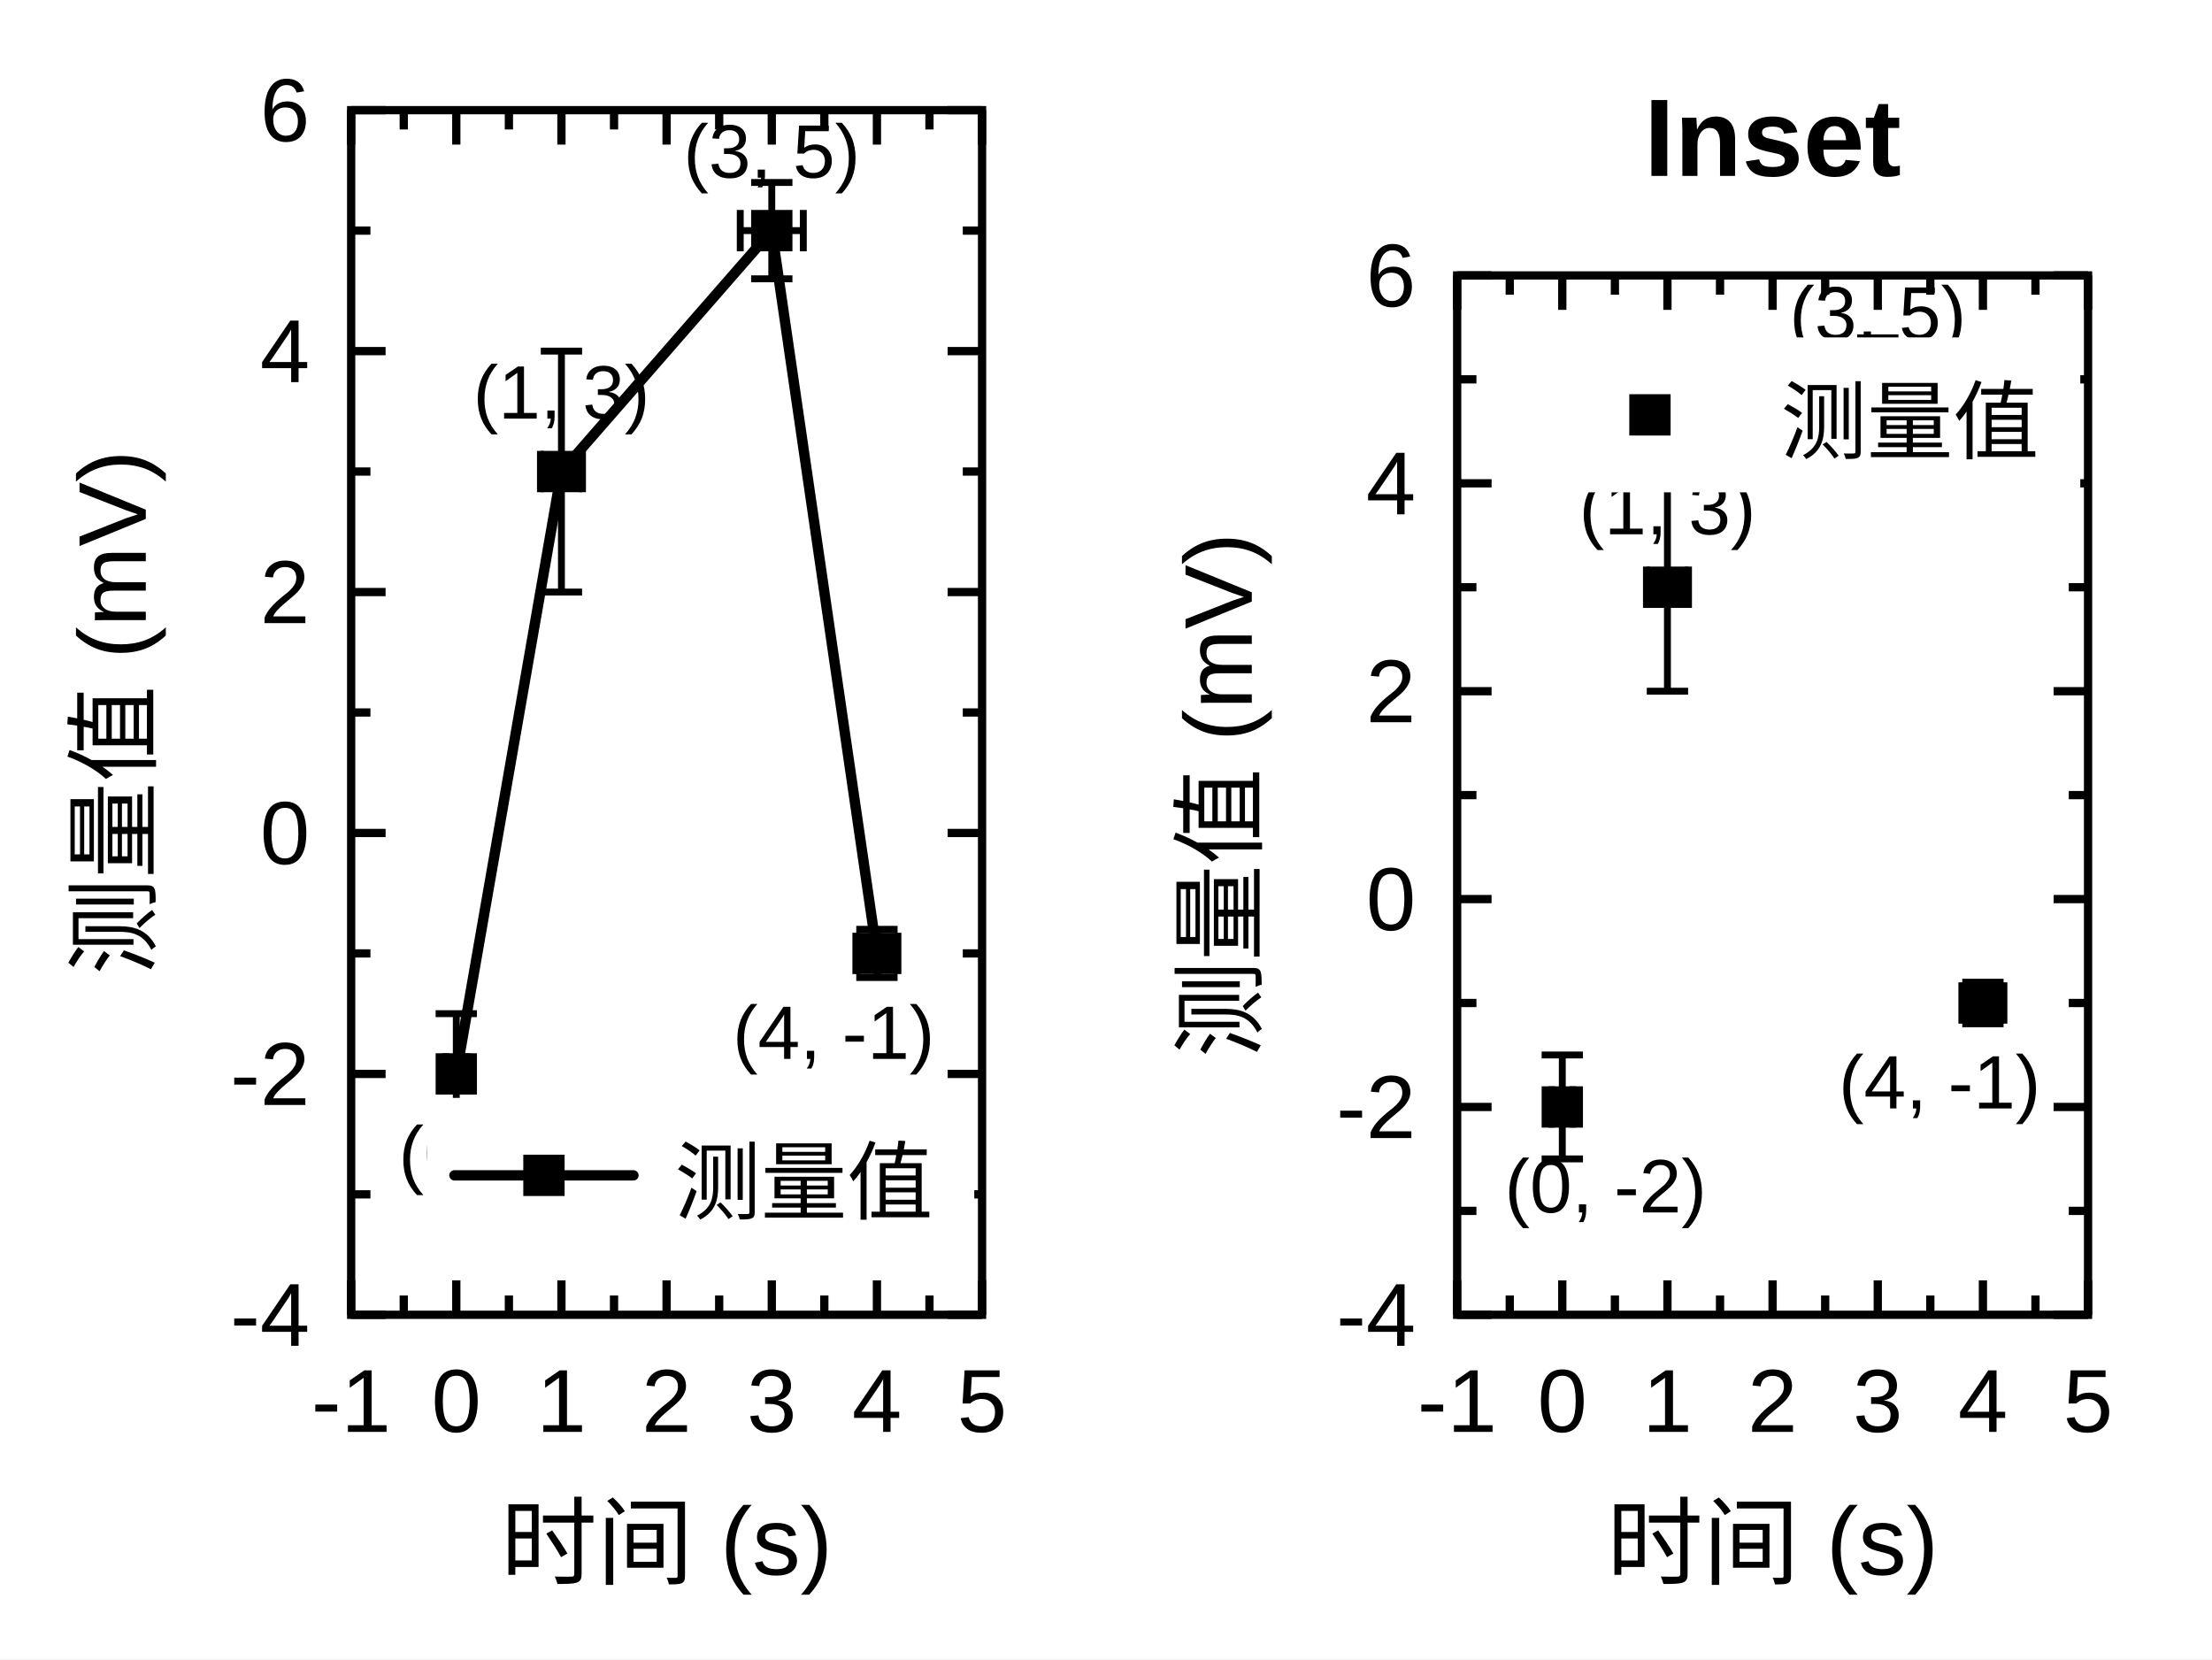
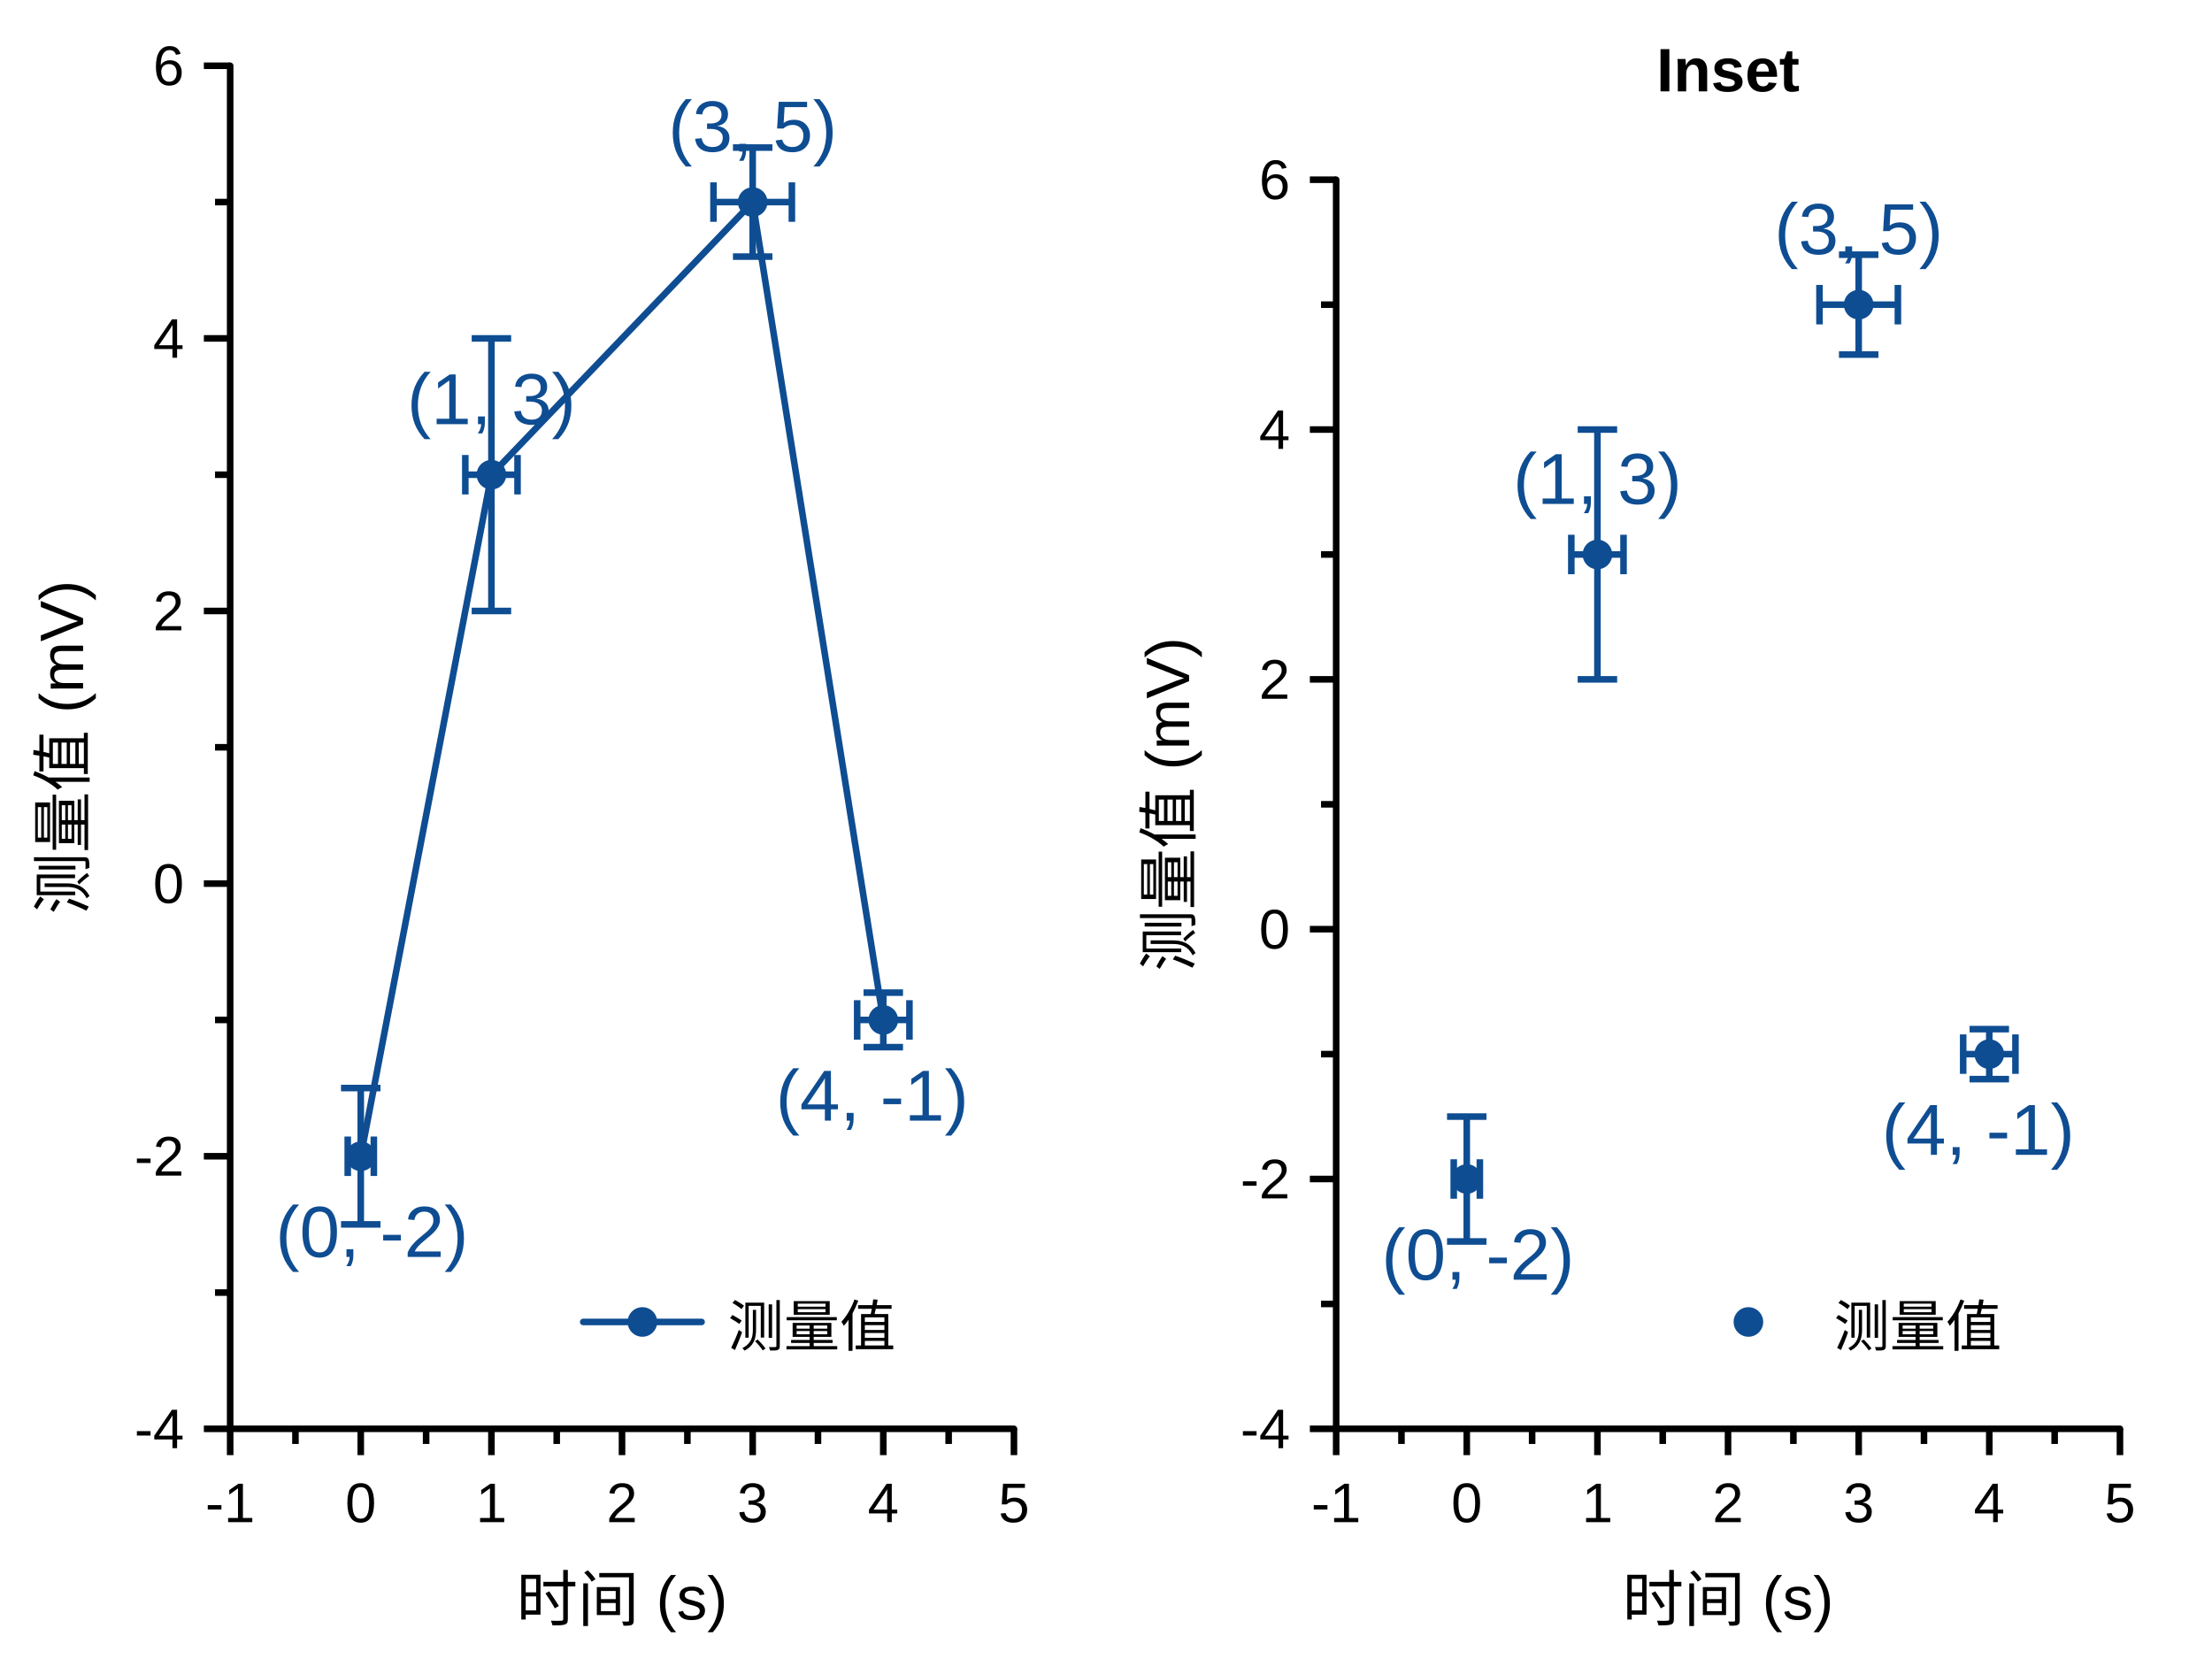
- <svg xmlns="http://www.w3.org/2000/svg" width="85mm" height="63.75mm" viewBox="0 0 321.26 240.945" font-family="Arial, 'Microsoft YaHei', 'PingFang SC', 'Noto Sans CJK SC', sans-serif">
+ <svg xmlns="http://www.w3.org/2000/svg" width="89mm" height="66.75mm" viewBox="0 0 336.378 252.283" font-family="Arial, 'Microsoft YaHei', 'PingFang SC', 'Noto Sans CJK SC', sans-serif">
  <defs>
    <clipPath id="clip20">
-       <rect x="51" y="16" width="91.63" height="174.945" />
+       <rect x="35" y="10" width="119.189" height="207.283" />
    </clipPath>
    <clipPath id="clip20-1">
-       <rect x="211.63" y="40" width="91.63" height="150.945" />
+       <rect x="203.189" y="27.33" width="119.189" height="189.953" />
    </clipPath>
  </defs>
-   <rect x="0.00" y="0.00" width="321.26" height="240.94" fill="#ffffff" />
-   <rect x="0.00" y="0.00" width="160.63" height="240.94" fill="#ffffff" />
+   <rect x="0.00" y="0.00" width="336.38" height="252.28" fill="#ffffff" />
+   <rect x="0.00" y="0.00" width="168.19" height="252.28" fill="#ffffff" />
  <g clip-path="url(#clip20)">
-     <path d="M66.27,155.96L81.54,68.48L112.09,33.49L127.36,138.46" fill="none" stroke="#000000" stroke-width="1.5" stroke-linejoin="round" stroke-linecap="round" />
-     <path d="M64.74,155.96L67.80,155.96M64.74,152.96L64.74,158.96M67.80,152.96L67.80,158.96M66.27,164.70L66.27,147.21M63.27,164.70L69.27,164.70M63.27,147.21L69.27,147.21M78.49,68.48L84.60,68.48M78.49,65.48L78.49,71.48M84.60,65.48L84.60,71.48M81.54,85.98L81.54,50.99M78.54,85.98L84.54,85.98M78.54,50.99L84.54,50.99M107.51,33.49L116.67,33.49M107.51,30.49L107.51,36.49M116.67,30.49L116.67,36.49M112.09,40.49L112.09,26.50M109.09,40.49L115.09,40.49M109.09,26.50L115.09,26.50M124.30,138.46L130.41,138.46M124.30,135.46L124.30,141.46M130.41,135.46L130.41,141.46M127.36,141.96L127.36,134.96M124.36,141.96L130.36,141.96M124.36,134.96L130.36,134.96" fill="none" stroke="#000000" stroke-width="1" />
+     <path d="M54.86,175.83L74.73,72.19L114.46,30.73L134.32,155.10" fill="none" stroke="#0f4d92" stroke-width="1" stroke-linejoin="round" stroke-linecap="round" />
+     <path d="M52.88,175.83L56.85,175.83M52.88,172.83L52.88,178.83M56.85,172.83L56.85,178.83M54.86,186.19L54.86,165.46M51.86,186.19L57.86,186.19M51.86,165.46L57.86,165.46M70.76,72.19L78.70,72.19M70.76,69.19L70.76,75.19M78.70,69.19L78.70,75.19M74.73,92.91L74.73,51.46M71.73,92.91L77.73,92.91M71.73,51.46L77.73,51.46M108.50,30.73L120.42,30.73M108.50,27.73L108.50,33.73M120.42,27.73L120.42,33.73M114.46,39.02L114.46,22.44M111.46,39.02L117.46,39.02M111.46,22.44L117.46,22.44M130.35,155.10L138.30,155.10M130.35,152.10L130.35,158.10M138.30,152.10L138.30,158.10M134.32,159.24L134.32,150.95M131.32,159.24L137.32,159.24M131.32,150.95L137.32,150.95" fill="none" stroke="#0f4d92" stroke-width="1" />
  </g>
-   <path d="M63.27,152.96L69.27,152.96L69.27,158.96L63.27,158.96zM78.54,65.48L84.54,65.48L84.54,71.48L78.54,71.48zM109.09,30.49L115.09,30.49L115.09,36.49L109.09,36.49zM124.36,135.46L130.36,135.46L130.36,141.46L124.36,141.46z" fill="#000000" />
+   <path d="M52.61,175.83a2.25,2.25 0 1,0 4.50,0a2.25,2.25 0 1,0 -4.50,0M72.48,72.19a2.25,2.25 0 1,0 4.50,0a2.25,2.25 0 1,0 -4.50,0M112.21,30.73a2.25,2.25 0 1,0 4.50,0a2.25,2.25 0 1,0 -4.50,0M132.07,155.10a2.25,2.25 0 1,0 4.50,0a2.25,2.25 0 1,0 -4.50,0" fill="#0f4d92" />
  <g clip-path="url(#clip20)">
-     <text x="72.56" y="167.46" text-anchor="middle" dominant-baseline="central" font-size="11" fill="#000000">(0, -2)</text>
-     <text x="81.54" y="56.98" text-anchor="middle" dominant-baseline="central" font-size="11" fill="#000000">(1, 3)</text>
-     <text x="112.09" y="21.99" text-anchor="middle" dominant-baseline="central" font-size="11" fill="#000000">(3, 5)</text>
-     <text x="121.07" y="149.96" text-anchor="middle" dominant-baseline="central" font-size="11" fill="#000000">(4, -1)</text>
+     <text x="56.56" y="187.33" text-anchor="middle" dominant-baseline="central" font-size="11" fill="#0f4d92">(0, -2)</text>
+     <text x="74.73" y="60.69" text-anchor="middle" dominant-baseline="central" font-size="11" fill="#0f4d92">(1, 3)</text>
+     <text x="114.46" y="19.23" text-anchor="middle" dominant-baseline="central" font-size="11" fill="#0f4d92">(3, 5)</text>
+     <text x="132.63" y="166.60" text-anchor="middle" dominant-baseline="central" font-size="11" fill="#0f4d92">(4, -1)</text>
  </g>
-   <rect x="51.00" y="16.00" width="91.63" height="174.94" fill="none" stroke="#000000" stroke-width="1.2" />
-   <text x="51.00" y="203.44" text-anchor="middle" dominant-baseline="central" font-size="13" fill="#000000">-1</text>
-   <text x="66.27" y="203.44" text-anchor="middle" dominant-baseline="central" font-size="13" fill="#000000">0</text>
-   <text x="81.54" y="203.44" text-anchor="middle" dominant-baseline="central" font-size="13" fill="#000000">1</text>
-   <text x="96.81" y="203.44" text-anchor="middle" dominant-baseline="central" font-size="13" fill="#000000">2</text>
-   <text x="112.09" y="203.44" text-anchor="middle" dominant-baseline="central" font-size="13" fill="#000000">3</text>
-   <text x="127.36" y="203.44" text-anchor="middle" dominant-baseline="central" font-size="13" fill="#000000">4</text>
-   <text x="142.63" y="203.44" text-anchor="middle" dominant-baseline="central" font-size="13" fill="#000000">5</text>
-   <text x="45.00" y="190.94" text-anchor="end" dominant-baseline="central" font-size="13" fill="#000000">-4</text>
-   <text x="45.00" y="155.96" text-anchor="end" dominant-baseline="central" font-size="13" fill="#000000">-2</text>
-   <text x="45.00" y="120.97" text-anchor="end" dominant-baseline="central" font-size="13" fill="#000000">0</text>
-   <text x="45.00" y="85.98" text-anchor="end" dominant-baseline="central" font-size="13" fill="#000000">2</text>
-   <text x="45.00" y="50.99" text-anchor="end" dominant-baseline="central" font-size="13" fill="#000000">4</text>
-   <text x="45.00" y="16.00" text-anchor="end" dominant-baseline="central" font-size="13" fill="#000000">6</text>
-   <path d="M51.00,190.94L51.00,185.94M51.00,16.00L51.00,21.00M66.27,190.94L66.27,185.94M66.27,16.00L66.27,21.00M81.54,190.94L81.54,185.94M81.54,16.00L81.54,21.00M96.81,190.94L96.81,185.94M96.81,16.00L96.81,21.00M112.09,190.94L112.09,185.94M112.09,16.00L112.09,21.00M127.36,190.94L127.36,185.94M127.36,16.00L127.36,21.00M142.63,190.94L142.63,185.94M142.63,16.00L142.63,21.00M58.64,190.94L58.64,188.14M58.64,16.00L58.64,18.80M73.91,190.94L73.91,188.14M73.91,16.00L73.91,18.80M89.18,190.94L89.18,188.14M89.18,16.00L89.18,18.80M104.45,190.94L104.45,188.14M104.45,16.00L104.45,18.80M119.72,190.94L119.72,188.14M119.72,16.00L119.72,18.80M134.99,190.94L134.99,188.14M134.99,16.00L134.99,18.80M51.00,190.94L56.00,190.94M142.63,190.94L137.63,190.94M51.00,155.96L56.00,155.96M142.63,155.96L137.63,155.96M51.00,120.97L56.00,120.97M142.63,120.97L137.63,120.97M51.00,85.98L56.00,85.98M142.63,85.98L137.63,85.98M51.00,50.99L56.00,50.99M142.63,50.99L137.63,50.99M51.00,16.00L56.00,16.00M142.63,16.00L137.63,16.00M51.00,173.45L53.80,173.45M142.63,173.45L139.83,173.45M51.00,138.46L53.80,138.46M142.63,138.46L139.83,138.46M51.00,103.47L53.80,103.47M142.63,103.47L139.83,103.47M51.00,68.48L53.80,68.48M142.63,68.48L139.83,68.48M51.00,33.49L53.80,33.49M142.63,33.49L139.83,33.49" fill="none" stroke="#000000" stroke-width="1.2" />
-   <text x="96.81" y="222.94" text-anchor="middle" dominant-baseline="central" font-size="14" fill="#000000">时间 (s)</text>
-   <text transform="translate(15.44,103.47) rotate(-90)" text-anchor="middle" dominant-baseline="central" font-size="14" fill="#000000">测量值 (mV)</text>
-   <rect x="62.00" y="159.44" width="79.50" height="22.50" fill="#ffffff" />
-   <path d="M66.00,170.69L92.00,170.69" fill="none" stroke="#000000" stroke-width="1.5" stroke-linejoin="round" stroke-linecap="round" />
-   <path d="M76.00,167.69L82.00,167.69L82.00,173.69L76.00,173.69z" fill="#000000" />
-   <text x="98.00" y="170.69" text-anchor="start" dominant-baseline="central" font-size="12.5" fill="#000000">测量值</text>
-   <rect x="160.63" y="0.00" width="160.63" height="240.94" fill="none" />
+   <path d="M35.00,10.00L35.00,217.28L154.19,217.28" fill="none" stroke="#000000" stroke-width="1" stroke-linejoin="round" stroke-linecap="round" />
+   <text x="35.00" y="228.53" text-anchor="middle" dominant-baseline="central" font-size="8.5" fill="#000000">-1</text>
+   <text x="54.86" y="228.53" text-anchor="middle" dominant-baseline="central" font-size="8.5" fill="#000000">0</text>
+   <text x="74.73" y="228.53" text-anchor="middle" dominant-baseline="central" font-size="8.5" fill="#000000">1</text>
+   <text x="94.59" y="228.53" text-anchor="middle" dominant-baseline="central" font-size="8.5" fill="#000000">2</text>
+   <text x="114.46" y="228.53" text-anchor="middle" dominant-baseline="central" font-size="8.5" fill="#000000">3</text>
+   <text x="134.32" y="228.53" text-anchor="middle" dominant-baseline="central" font-size="8.5" fill="#000000">4</text>
+   <text x="154.19" y="228.53" text-anchor="middle" dominant-baseline="central" font-size="8.5" fill="#000000">5</text>
+   <text x="28.00" y="217.28" text-anchor="end" dominant-baseline="central" font-size="8.5" fill="#000000">-4</text>
+   <text x="28.00" y="175.83" text-anchor="end" dominant-baseline="central" font-size="8.5" fill="#000000">-2</text>
+   <text x="28.00" y="134.37" text-anchor="end" dominant-baseline="central" font-size="8.5" fill="#000000">0</text>
+   <text x="28.00" y="92.91" text-anchor="end" dominant-baseline="central" font-size="8.5" fill="#000000">2</text>
+   <text x="28.00" y="51.46" text-anchor="end" dominant-baseline="central" font-size="8.5" fill="#000000">4</text>
+   <text x="28.00" y="10.00" text-anchor="end" dominant-baseline="central" font-size="8.5" fill="#000000">6</text>
+   <path d="M35.00,217.28L35.00,221.28M54.86,217.28L54.86,221.28M74.73,217.28L74.73,221.28M94.59,217.28L94.59,221.28M114.46,217.28L114.46,221.28M134.32,217.28L134.32,221.28M154.19,217.28L154.19,221.28M44.93,217.28L44.93,219.58M64.80,217.28L64.80,219.58M84.66,217.28L84.66,219.58M104.53,217.28L104.53,219.58M124.39,217.28L124.39,219.58M144.26,217.28L144.26,219.58M35.00,217.28L31.00,217.28M35.00,175.83L31.00,175.83M35.00,134.37L31.00,134.37M35.00,92.91L31.00,92.91M35.00,51.46L31.00,51.46M35.00,10.00L31.00,10.00M35.00,196.56L32.70,196.56M35.00,155.10L32.70,155.10M35.00,113.64L32.70,113.64M35.00,72.19L32.70,72.19M35.00,30.73L32.70,30.73" fill="none" stroke="#000000" stroke-width="1" />
+   <text x="94.59" y="242.45" text-anchor="middle" dominant-baseline="central" font-size="9.33" fill="#000000">时间 (s)</text>
+   <text transform="translate(8.81,113.64) rotate(-90)" text-anchor="middle" dominant-baseline="central" font-size="9.33" fill="#000000">测量值 (mV)</text>
+   <rect x="84.69" y="192.78" width="59.50" height="16.50" fill="#ffffff" />
+   <path d="M88.69,201.03L106.69,201.03" fill="none" stroke="#0f4d92" stroke-width="1" stroke-linejoin="round" stroke-linecap="round" />
+   <path d="M95.44,201.03a2.25,2.25 0 1,0 4.50,0a2.25,2.25 0 1,0 -4.50,0" fill="#0f4d92" />
+   <text x="110.69" y="201.03" text-anchor="start" dominant-baseline="central" font-size="8.5" fill="#000000">测量值</text>
+   <rect x="168.19" y="0.00" width="168.19" height="252.28" fill="none" />
  <g clip-path="url(#clip20-1)">
-     <path d="M225.37,160.76L228.43,160.76M225.37,157.76L225.37,163.76M228.43,157.76L228.43,163.76M226.90,168.30L226.90,153.21M223.90,168.30L229.90,168.30M223.90,153.21L229.90,153.21M239.12,85.28L245.23,85.28M239.12,82.28L239.12,88.28M245.23,82.28L245.23,88.28M242.17,100.38L242.17,70.19M239.17,100.38L245.17,100.38M239.17,70.19L245.17,70.19M268.14,55.09L277.30,55.09M268.14,52.09L268.14,58.09M277.30,52.09L277.30,58.09M272.72,61.13L272.72,49.06M269.72,61.13L275.72,61.13M269.72,49.06L275.72,49.06M284.93,145.66L291.04,145.66M284.93,142.66L284.93,148.66M291.04,142.66L291.04,148.66M287.99,148.68L287.99,142.64M284.99,148.68L290.99,148.68M284.99,142.64L290.99,142.64" fill="none" stroke="#000000" stroke-width="1" />
+     <path d="M221.07,179.29L225.04,179.29M221.07,176.29L221.07,182.29M225.04,176.29L225.04,182.29M223.05,188.79L223.05,169.80M220.05,188.79L226.05,188.79M220.05,169.80L226.05,169.80M238.95,84.32L246.89,84.32M238.95,81.32L238.95,87.32M246.89,81.32L246.89,87.32M242.92,103.31L242.92,65.32M239.92,103.31L245.92,103.31M239.92,65.32L245.92,65.32M276.69,46.33L288.61,46.33M276.69,43.33L276.69,49.33M288.61,43.33L288.61,49.33M282.65,53.92L282.65,38.73M279.65,53.92L285.65,53.92M279.65,38.73L285.65,38.73M298.54,160.30L306.49,160.30M298.54,157.30L298.54,163.30M306.49,157.30L306.49,163.30M302.51,164.10L302.51,156.50M299.51,164.10L305.51,164.10M299.51,156.50L305.51,156.50" fill="none" stroke="#0f4d92" stroke-width="1" />
  </g>
-   <path d="M223.90,157.76L229.90,157.76L229.90,163.76L223.90,163.76zM239.17,82.28L245.17,82.28L245.17,88.28L239.17,88.28zM269.72,52.09L275.72,52.09L275.72,58.09L269.72,58.09zM284.99,142.66L290.99,142.66L290.99,148.66L284.99,148.66z" fill="#000000" />
+   <path d="M220.80,179.29a2.25,2.25 0 1,0 4.50,0a2.25,2.25 0 1,0 -4.50,0M240.67,84.32a2.25,2.25 0 1,0 4.50,0a2.25,2.25 0 1,0 -4.50,0M280.40,46.33a2.25,2.25 0 1,0 4.50,0a2.25,2.25 0 1,0 -4.50,0M300.26,160.30a2.25,2.25 0 1,0 4.50,0a2.25,2.25 0 1,0 -4.50,0" fill="#0f4d92" />
  <g clip-path="url(#clip20-1)">
-     <text x="233.19" y="172.26" text-anchor="middle" dominant-baseline="central" font-size="11" fill="#000000">(0, -2)</text>
-     <text x="242.17" y="73.78" text-anchor="middle" dominant-baseline="central" font-size="11" fill="#000000">(1, 3)</text>
-     <text x="272.72" y="45.50" text-anchor="middle" dominant-baseline="central" font-size="11" fill="#000000">(3, 5)</text>
-     <text x="281.70" y="157.16" text-anchor="middle" dominant-baseline="central" font-size="11" fill="#000000">(4, -1)</text>
+     <text x="224.75" y="190.79" text-anchor="middle" dominant-baseline="central" font-size="11" fill="#0f4d92">(0, -2)</text>
+     <text x="242.92" y="72.82" text-anchor="middle" dominant-baseline="central" font-size="11" fill="#0f4d92">(1, 3)</text>
+     <text x="282.65" y="34.83" text-anchor="middle" dominant-baseline="central" font-size="11" fill="#0f4d92">(3, 5)</text>
+     <text x="300.82" y="171.80" text-anchor="middle" dominant-baseline="central" font-size="11" fill="#0f4d92">(4, -1)</text>
  </g>
-   <rect x="211.63" y="40.00" width="91.63" height="150.94" fill="none" stroke="#000000" stroke-width="1.2" />
-   <text x="211.63" y="203.44" text-anchor="middle" dominant-baseline="central" font-size="13" fill="#000000">-1</text>
-   <text x="226.90" y="203.44" text-anchor="middle" dominant-baseline="central" font-size="13" fill="#000000">0</text>
-   <text x="242.17" y="203.44" text-anchor="middle" dominant-baseline="central" font-size="13" fill="#000000">1</text>
-   <text x="257.44" y="203.44" text-anchor="middle" dominant-baseline="central" font-size="13" fill="#000000">2</text>
-   <text x="272.72" y="203.44" text-anchor="middle" dominant-baseline="central" font-size="13" fill="#000000">3</text>
-   <text x="287.99" y="203.44" text-anchor="middle" dominant-baseline="central" font-size="13" fill="#000000">4</text>
-   <text x="303.26" y="203.44" text-anchor="middle" dominant-baseline="central" font-size="13" fill="#000000">5</text>
-   <text x="205.63" y="190.94" text-anchor="end" dominant-baseline="central" font-size="13" fill="#000000">-4</text>
-   <text x="205.63" y="160.76" text-anchor="end" dominant-baseline="central" font-size="13" fill="#000000">-2</text>
-   <text x="205.63" y="130.57" text-anchor="end" dominant-baseline="central" font-size="13" fill="#000000">0</text>
-   <text x="205.63" y="100.38" text-anchor="end" dominant-baseline="central" font-size="13" fill="#000000">2</text>
-   <text x="205.63" y="70.19" text-anchor="end" dominant-baseline="central" font-size="13" fill="#000000">4</text>
-   <text x="205.63" y="40.00" text-anchor="end" dominant-baseline="central" font-size="13" fill="#000000">6</text>
-   <path d="M211.63,190.94L211.63,185.94M211.63,40.00L211.63,45.00M226.90,190.94L226.90,185.94M226.90,40.00L226.90,45.00M242.17,190.94L242.17,185.94M242.17,40.00L242.17,45.00M257.44,190.94L257.44,185.94M257.44,40.00L257.44,45.00M272.72,190.94L272.72,185.94M272.72,40.00L272.72,45.00M287.99,190.94L287.99,185.94M287.99,40.00L287.99,45.00M303.26,190.94L303.26,185.94M303.26,40.00L303.26,45.00M219.27,190.94L219.27,188.14M219.27,40.00L219.27,42.80M234.54,190.94L234.54,188.14M234.54,40.00L234.54,42.80M249.81,190.94L249.81,188.14M249.81,40.00L249.81,42.80M265.08,190.94L265.08,188.14M265.08,40.00L265.08,42.80M280.35,190.94L280.35,188.14M280.35,40.00L280.35,42.80M295.62,190.94L295.62,188.14M295.62,40.00L295.62,42.80M211.63,190.94L216.63,190.94M303.26,190.94L298.26,190.94M211.63,160.76L216.63,160.76M303.26,160.76L298.26,160.76M211.63,130.57L216.63,130.57M303.26,130.57L298.26,130.57M211.63,100.38L216.63,100.38M303.26,100.38L298.26,100.38M211.63,70.19L216.63,70.19M303.26,70.19L298.26,70.19M211.63,40.00L216.63,40.00M303.26,40.00L298.26,40.00M211.63,175.85L214.43,175.85M303.26,175.85L300.46,175.85M211.63,145.66L214.43,145.66M303.26,145.66L300.46,145.66M211.63,115.47L214.43,115.47M303.26,115.47L300.46,115.47M211.63,85.28L214.43,85.28M303.26,85.28L300.46,85.28M211.63,55.09L214.43,55.09M303.26,55.09L300.46,55.09" fill="none" stroke="#000000" stroke-width="1.2" />
-   <text x="257.44" y="222.94" text-anchor="middle" dominant-baseline="central" font-size="14" fill="#000000">时间 (s)</text>
-   <text transform="translate(176.07,115.47) rotate(-90)" text-anchor="middle" dominant-baseline="central" font-size="14" fill="#000000">测量值 (mV)</text>
-   <text x="257.44" y="20.00" text-anchor="middle" dominant-baseline="central" font-size="16" font-weight="700" fill="#000000">Inset</text>
-   <rect x="222.63" y="49.00" width="79.50" height="22.50" fill="#ffffff" />
-   <path d="M236.63,57.25L242.63,57.25L242.63,63.25L236.63,63.25z" fill="#000000" />
-   <text x="258.63" y="60.25" text-anchor="start" dominant-baseline="central" font-size="12.5" fill="#000000">测量值</text>
+   <path d="M203.19,27.33L203.19,217.28L322.38,217.28" fill="none" stroke="#000000" stroke-width="1" stroke-linejoin="round" stroke-linecap="round" />
+   <text x="203.19" y="228.53" text-anchor="middle" dominant-baseline="central" font-size="8.5" fill="#000000">-1</text>
+   <text x="223.05" y="228.53" text-anchor="middle" dominant-baseline="central" font-size="8.5" fill="#000000">0</text>
+   <text x="242.92" y="228.53" text-anchor="middle" dominant-baseline="central" font-size="8.5" fill="#000000">1</text>
+   <text x="262.78" y="228.53" text-anchor="middle" dominant-baseline="central" font-size="8.5" fill="#000000">2</text>
+   <text x="282.65" y="228.53" text-anchor="middle" dominant-baseline="central" font-size="8.5" fill="#000000">3</text>
+   <text x="302.51" y="228.53" text-anchor="middle" dominant-baseline="central" font-size="8.5" fill="#000000">4</text>
+   <text x="322.38" y="228.53" text-anchor="middle" dominant-baseline="central" font-size="8.5" fill="#000000">5</text>
+   <text x="196.19" y="217.28" text-anchor="end" dominant-baseline="central" font-size="8.5" fill="#000000">-4</text>
+   <text x="196.19" y="179.29" text-anchor="end" dominant-baseline="central" font-size="8.5" fill="#000000">-2</text>
+   <text x="196.19" y="141.30" text-anchor="end" dominant-baseline="central" font-size="8.5" fill="#000000">0</text>
+   <text x="196.19" y="103.31" text-anchor="end" dominant-baseline="central" font-size="8.5" fill="#000000">2</text>
+   <text x="196.19" y="65.32" text-anchor="end" dominant-baseline="central" font-size="8.5" fill="#000000">4</text>
+   <text x="196.19" y="27.33" text-anchor="end" dominant-baseline="central" font-size="8.5" fill="#000000">6</text>
+   <path d="M203.19,217.28L203.19,221.28M223.05,217.28L223.05,221.28M242.92,217.28L242.92,221.28M262.78,217.28L262.78,221.28M282.65,217.28L282.65,221.28M302.51,217.28L302.51,221.28M322.38,217.28L322.38,221.28M213.12,217.28L213.12,219.58M232.99,217.28L232.99,219.58M252.85,217.28L252.85,219.58M272.72,217.28L272.72,219.58M292.58,217.28L292.58,219.58M312.45,217.28L312.45,219.58M203.19,217.28L199.19,217.28M203.19,179.29L199.19,179.29M203.19,141.30L199.19,141.30M203.19,103.31L199.19,103.31M203.19,65.32L199.19,65.32M203.19,27.33L199.19,27.33M203.19,198.29L200.89,198.29M203.19,160.30L200.89,160.30M203.19,122.31L200.89,122.31M203.19,84.32L200.89,84.32M203.19,46.33L200.89,46.33" fill="none" stroke="#000000" stroke-width="1" />
+   <text x="262.78" y="242.45" text-anchor="middle" dominant-baseline="central" font-size="9.33" fill="#000000">时间 (s)</text>
+   <text transform="translate(177.00,122.31) rotate(-90)" text-anchor="middle" dominant-baseline="central" font-size="9.33" fill="#000000">测量值 (mV)</text>
+   <text x="262.78" y="10.66" text-anchor="middle" dominant-baseline="central" font-size="9.33" font-weight="700" fill="#000000">Inset</text>
+   <rect x="252.88" y="192.78" width="59.50" height="16.50" fill="#ffffff" />
+   <path d="M263.63,201.03a2.25,2.25 0 1,0 4.50,0a2.25,2.25 0 1,0 -4.50,0" fill="#0f4d92" />
+   <text x="278.88" y="201.03" text-anchor="start" dominant-baseline="central" font-size="8.5" fill="#000000">测量值</text>
</svg>
